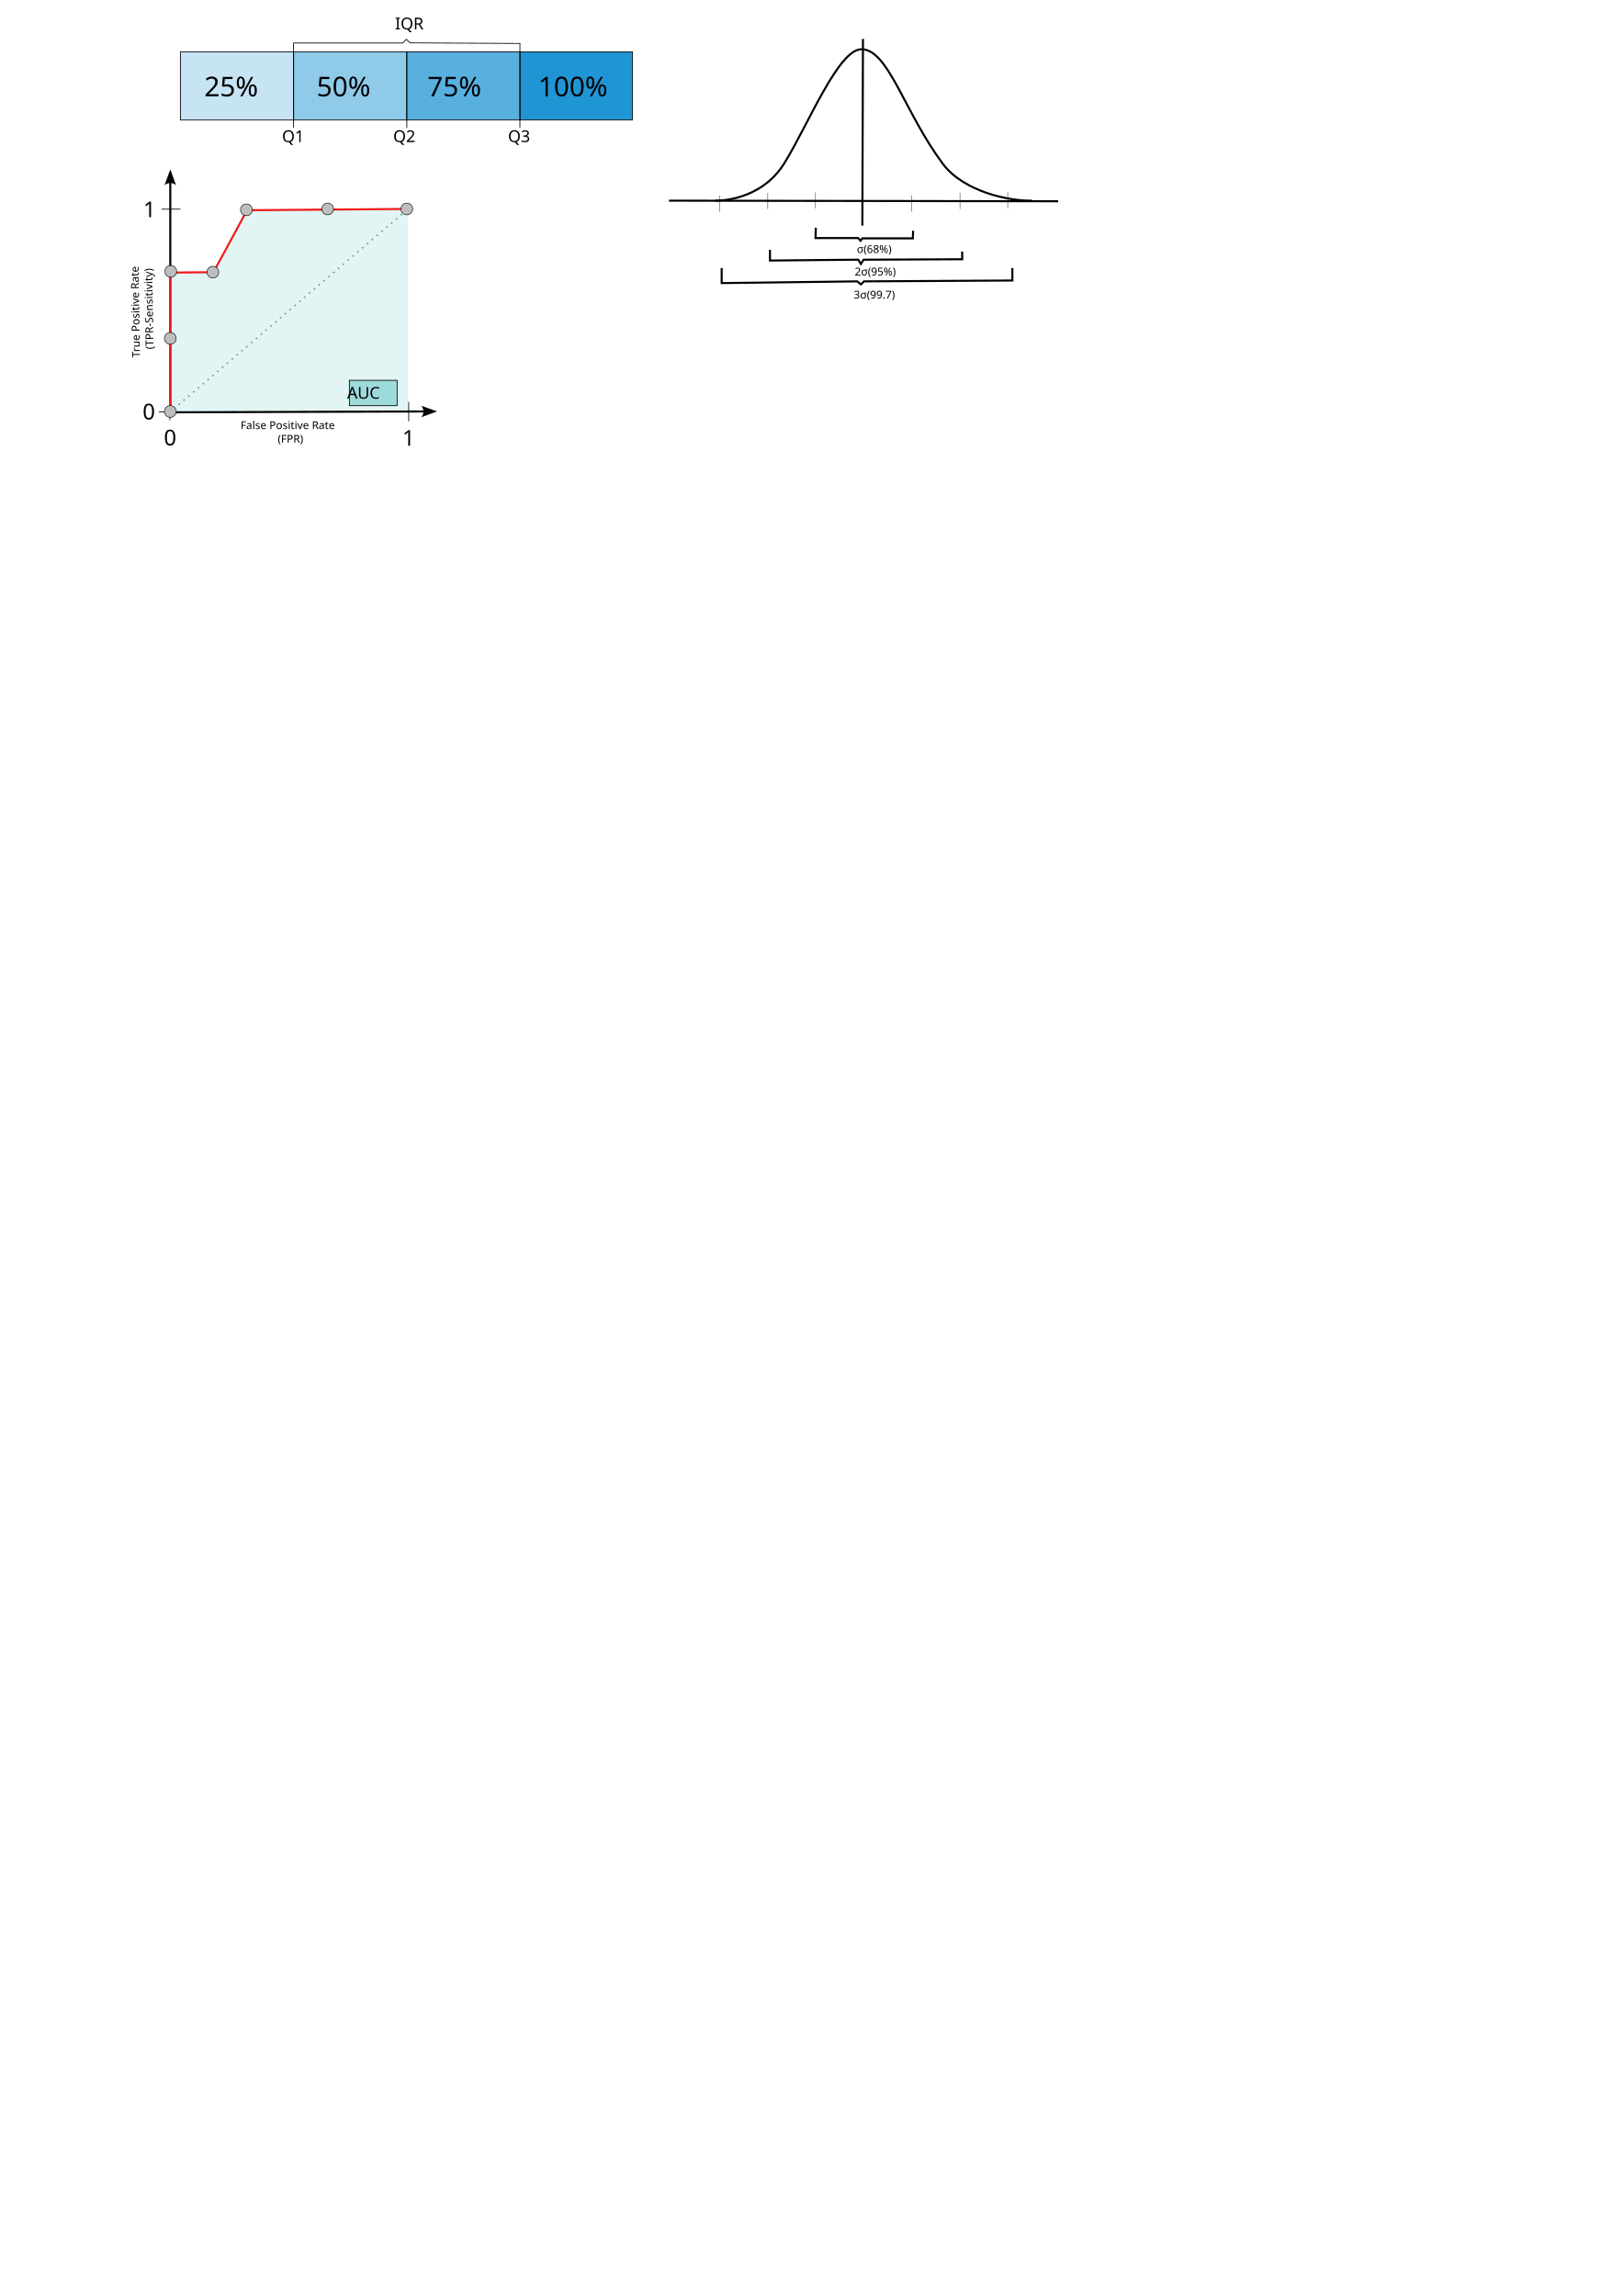
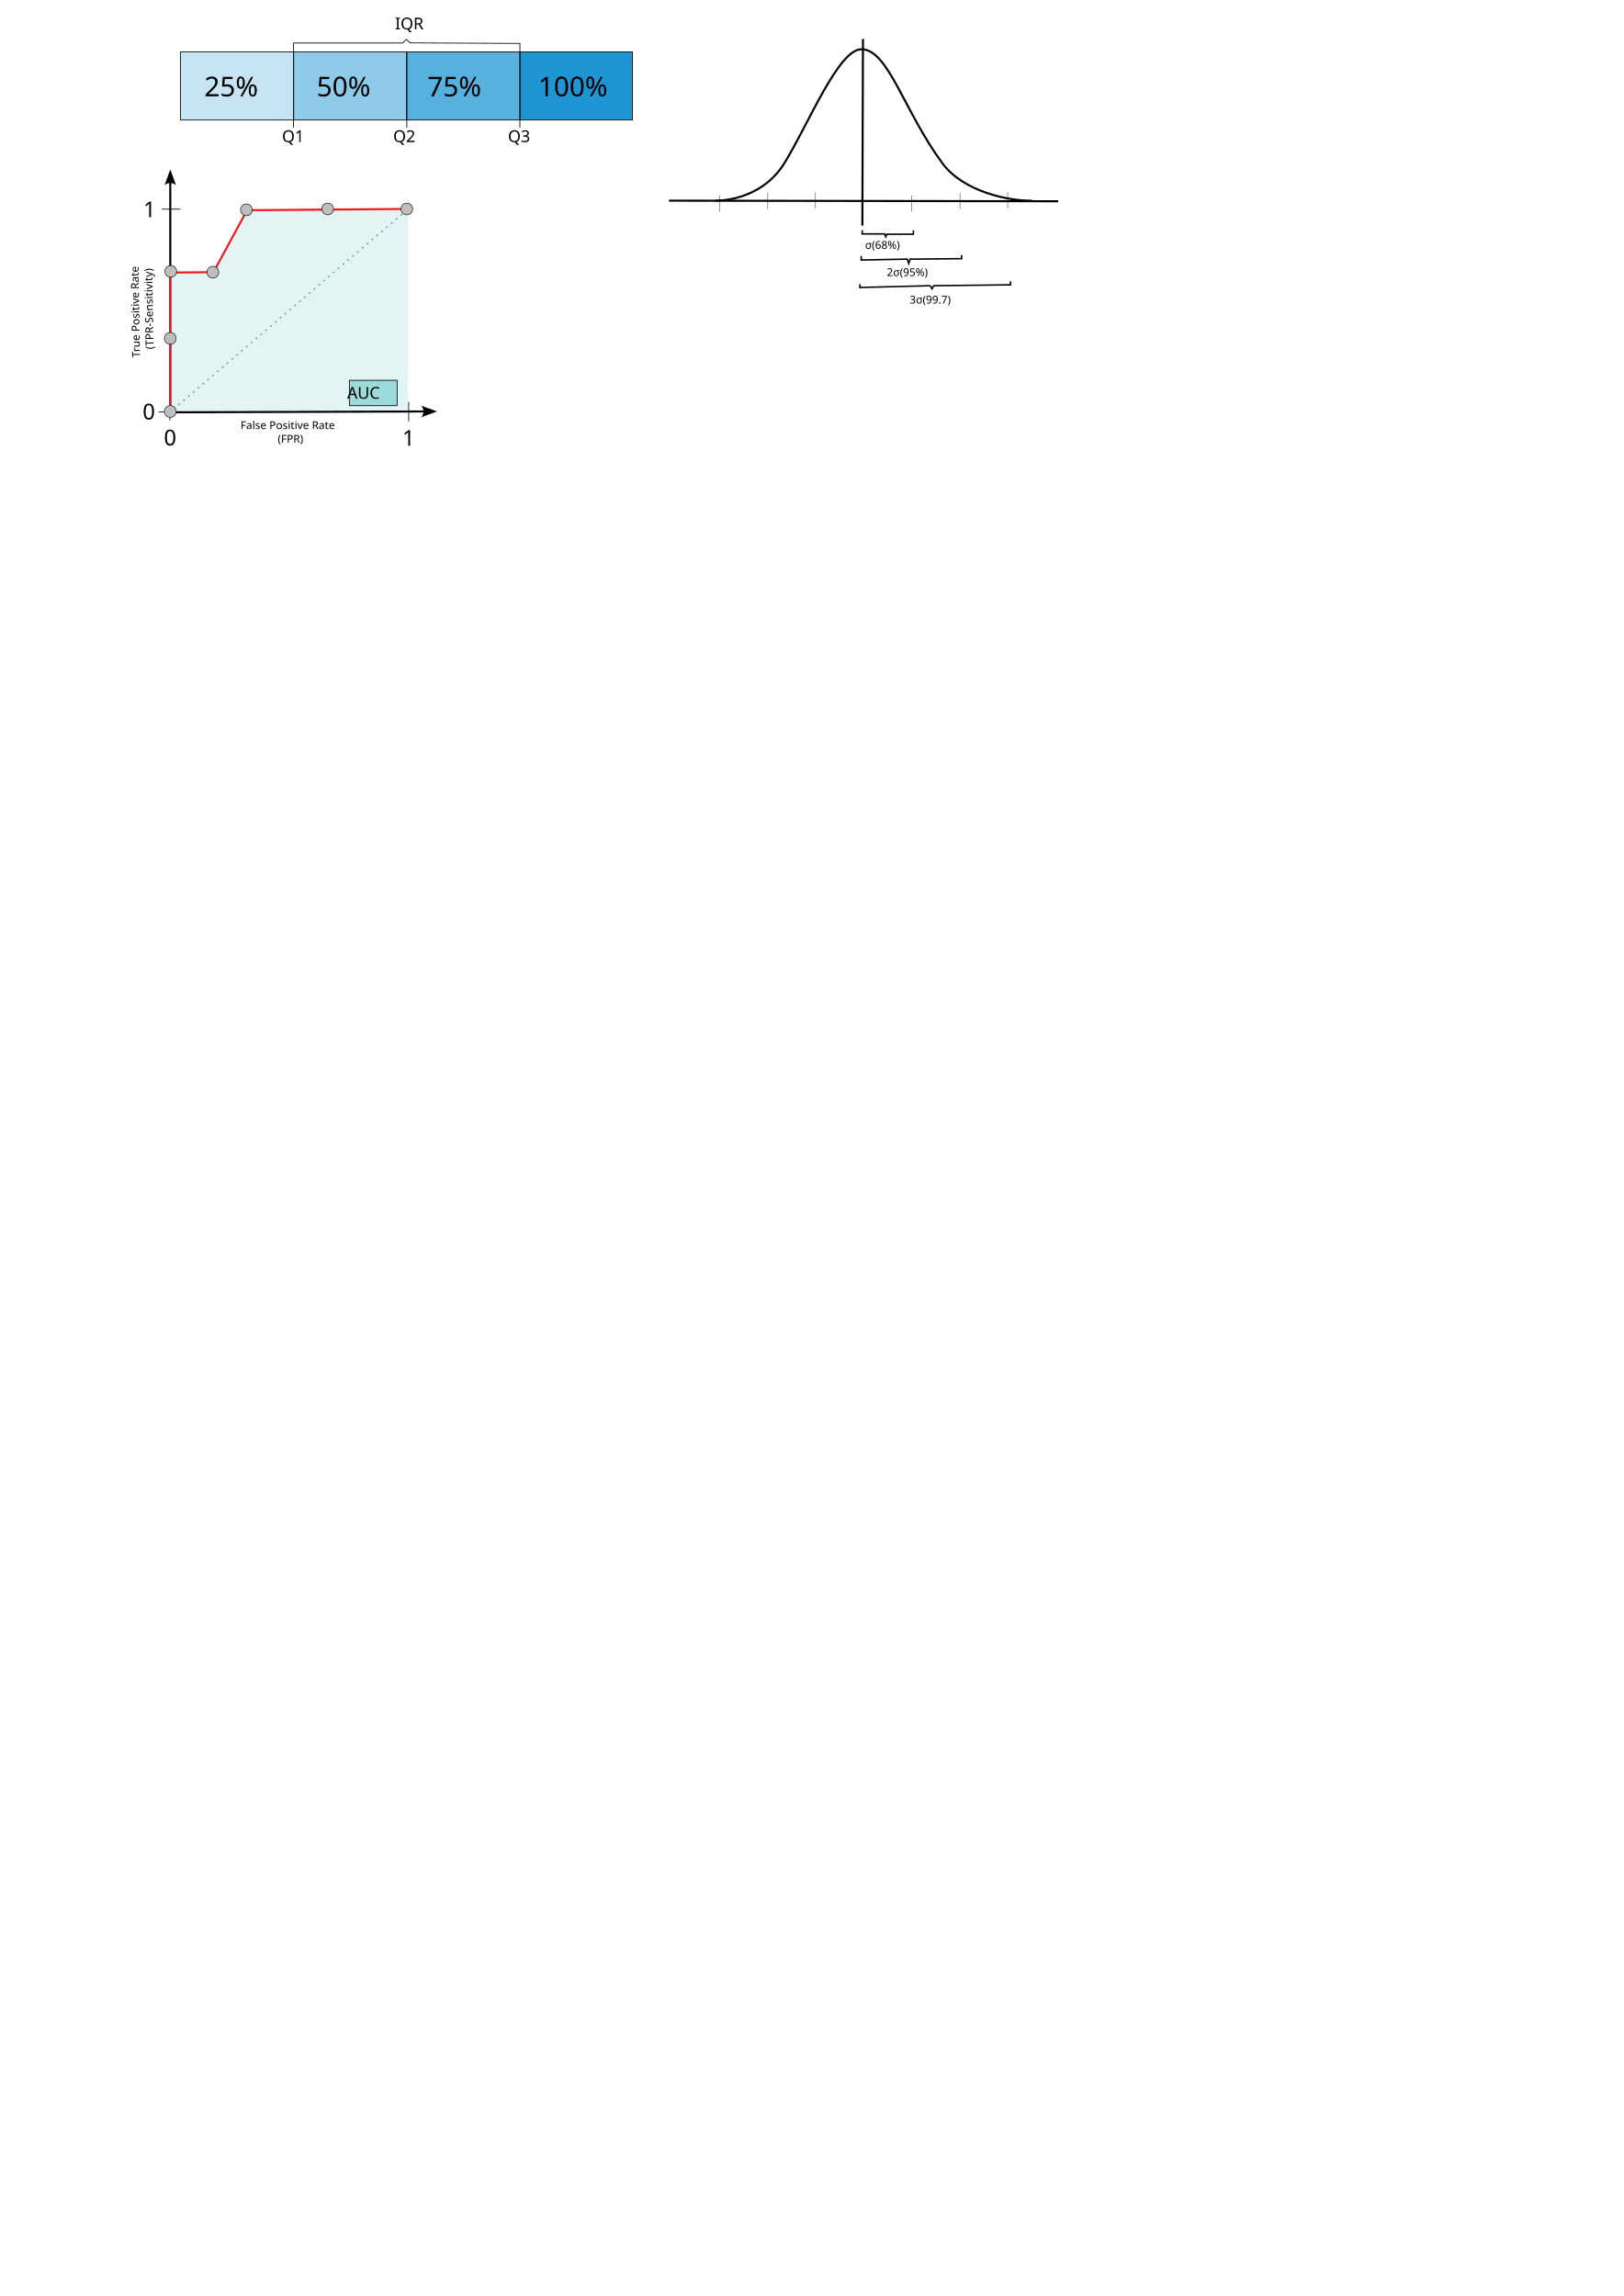
<svg xmlns="http://www.w3.org/2000/svg" width="210mm" height="297mm" viewBox="0 0 210 297" version="1.1" id="svg5" xml:space="preserve">
  <defs id="defs2">
    <marker style="overflow:visible" id="Arrow2" refX="0" refY="0" orient="auto-start-reverse" markerWidth="7.7" markerHeight="5.6" viewBox="0 0 7.7 5.6" preserveAspectRatio="xMidYMid">
      <path transform="scale(0.7)" d="M -2,-4 9,0 -2,4 c 2,-2.33 2,-5.66 0,-8 z" style="fill:context-stroke;fill-rule:evenodd;stroke:none" id="arrow2L" />
    </marker>
    <marker style="overflow:visible" id="Arrow2-3" refX="0" refY="0" orient="auto-start-reverse" markerWidth="7.7" markerHeight="5.6" viewBox="0 0 7.7 5.6" preserveAspectRatio="xMidYMid">
      <path transform="scale(0.7)" d="M -2,-4 9,0 -2,4 c 2,-2.33 2,-5.66 0,-8 z" style="fill:context-stroke;fill-rule:evenodd;stroke:none" id="arrow2L-3" />
    </marker>
    <clipPath clipPathUnits="userSpaceOnUse" id="clipPath1675">
      <rect style="opacity:1;fill:none;stroke:#000000;stroke-width:0.1;stroke-dasharray:none;stroke-opacity:1;paint-order:fill markers stroke" id="rect1677" width="12.663" height="23.675" x="131.196" y="67.486" />
    </clipPath>
    <clipPath clipPathUnits="userSpaceOnUse" id="clipPath1691">
      <g id="g1697" transform="translate(18.71981,-18.32654)" clip-path="url(#clipPath1675)">
        <path style="fill:none;stroke:#000000;stroke-width:0.265px;stroke-linecap:butt;stroke-linejoin:miter;stroke-opacity:1" d="m 112.319,88.337 50.339,0.079" id="path1693" />
        <path style="fill:none;stroke:#000000;stroke-width:0.265px;stroke-linecap:butt;stroke-linejoin:miter;stroke-opacity:1" d="m 118.297,88.337 c 0,0 5.82,0.236 8.967,-4.877 3.146,-5.113 6.997,-14.776 9.989,-14.708 3.461,0.079 5.482,8.076 10.461,14.787 2.737,3.69 8.731,4.877 11.562,4.798" id="path1695" />
      </g>
    </clipPath>
  </defs>
  <g id="layer1">
    <rect style="opacity:0.273;fill:#9ddada;stroke:none;stroke-width:0.103;stroke-dasharray:none;paint-order:fill markers stroke" id="rect1507" width="12.585" height="20.841" x="149.837" y="49.083" clip-path="url(#clipPath1691)" transform="translate(-44.43988,-43.81065)" />
    <path style="opacity:0.295;fill:#9ddada;fill-opacity:1;stroke:none;stroke-width:0.269px;stroke-linecap:butt;stroke-linejoin:miter;stroke-opacity:1" d="m 21.971,35.094 5.827,0.167 4.111,-8.176 20.872,-0.167 v 26.251 l -30.868,0.167 z" id="path10714" />
    <rect style="opacity:0.25;fill:#2095d4;fill-opacity:1;stroke:none;stroke-width:1.3;stroke-dasharray:none;stroke-opacity:1;paint-order:fill markers stroke" id="rect241" width="14.63" height="8.809" x="23.282" y="6.697" />
    <rect style="opacity:0.5;fill:#2095d4;fill-opacity:1;stroke:none;stroke-width:1.3;stroke-dasharray:none;stroke-opacity:1;paint-order:fill markers stroke" id="rect241-6" width="14.63" height="8.809" x="37.902" y="6.697" />
    <rect style="opacity:0.75;fill:#2095d4;fill-opacity:1;stroke:none;stroke-width:1.3;stroke-dasharray:none;stroke-opacity:1;paint-order:fill markers stroke" id="rect241-6-9" width="14.63" height="8.809" x="52.529" y="6.697" />
    <rect style="opacity:1;fill:#2095d4;fill-opacity:1;stroke:none;stroke-width:1.3;stroke-dasharray:none;stroke-opacity:1;paint-order:fill markers stroke" id="rect241-6-9-6" width="14.63" height="8.809" x="67.157" y="6.697" />
    <rect style="opacity:1;fill:none;fill-opacity:1;stroke:#000000;stroke-width:0.1;stroke-dasharray:none;stroke-opacity:1;paint-order:fill markers stroke" id="rect241-9" width="14.63" height="8.809" x="23.33" y="6.719" />
    <rect style="fill:none;fill-opacity:1;stroke:#000000;stroke-width:0.1;stroke-dasharray:none;stroke-opacity:1;paint-order:fill markers stroke" id="rect241-9-8" width="14.63" height="8.809" x="37.981" y="6.717" />
    <rect style="fill:none;fill-opacity:1;stroke:#000000;stroke-width:0.1;stroke-dasharray:none;stroke-opacity:1;paint-order:fill markers stroke" id="rect241-9-2" width="14.63" height="8.809" x="52.608" y="6.716" />
    <rect style="fill:none;fill-opacity:1;stroke:#000000;stroke-width:0.1;stroke-dasharray:none;stroke-opacity:1;paint-order:fill markers stroke" id="rect241-9-8-3" width="14.551" height="8.81" x="67.258" y="6.714" />
    <text xml:space="preserve" style="font-style:normal;font-weight:normal;font-size:3.528px;line-height:1.25;font-family:sans-serif;fill:#000000;fill-opacity:1;stroke:none;stroke-width:0.265" x="26.418" y="12.461" id="text1175">
      <tspan id="tspan1173" style="font-size:3.528px;stroke-width:0.265" x="26.418" y="12.461">25%</tspan>
    </text>
    <text xml:space="preserve" style="font-style:normal;font-weight:normal;font-size:2.117px;line-height:1.25;font-family:sans-serif;fill:#000000;fill-opacity:1;stroke:none;stroke-width:0.265" x="36.476" y="18.38" id="text1175-8">
      <tspan id="tspan1173-7" style="font-size:2.117px;stroke-width:0.265" x="36.476" y="18.38">Q1</tspan>
    </text>
    <text xml:space="preserve" style="font-style:normal;font-weight:normal;font-size:2.117px;line-height:1.25;font-family:sans-serif;fill:#000000;fill-opacity:1;stroke:none;stroke-width:0.265" x="50.855" y="18.38" id="text1175-8-0">
      <tspan id="tspan1173-7-0" style="font-size:2.117px;stroke-width:0.265" x="50.855" y="18.38">Q2</tspan>
    </text>
    <text xml:space="preserve" style="font-style:normal;font-weight:normal;font-size:3.528px;line-height:1.25;font-family:sans-serif;fill:#000000;fill-opacity:1;stroke:none;stroke-width:0.265" x="40.954" y="12.461" id="text1175-6">
      <tspan id="tspan1173-3" style="font-size:3.528px;stroke-width:0.265" x="40.954" y="12.461">50%</tspan>
    </text>
    <text xml:space="preserve" style="font-style:normal;font-weight:normal;font-size:3.528px;line-height:1.25;font-family:sans-serif;fill:#000000;fill-opacity:1;stroke:none;stroke-width:0.265" x="55.281" y="12.461" id="text1175-6-6">
      <tspan id="tspan1173-3-4" style="font-size:3.528px;stroke-width:0.265" x="55.281" y="12.461">75%</tspan>
    </text>
    <text xml:space="preserve" style="font-style:normal;font-weight:normal;font-size:3.528px;line-height:1.25;font-family:sans-serif;fill:#000000;fill-opacity:1;stroke:none;stroke-width:0.265" x="69.603" y="12.461" id="text1175-6-6-7">
      <tspan id="tspan1173-3-4-7" style="font-size:3.528px;stroke-width:0.265" x="69.603" y="12.461">100%</tspan>
    </text>
    <text xml:space="preserve" style="font-style:normal;font-weight:normal;font-size:2.117px;line-height:1.25;font-family:sans-serif;fill:#000000;fill-opacity:1;stroke:none;stroke-width:0.265" x="65.702" y="18.38" id="text1175-8-0-2">
      <tspan id="tspan1173-7-0-3" style="font-size:2.117px;stroke-width:0.265" x="65.702" y="18.38">Q3</tspan>
    </text>
    <path style="fill:none;stroke:#000000;stroke-width:0.1;stroke-linecap:butt;stroke-linejoin:miter;stroke-opacity:1;stroke-dasharray:none" d="m 37.961,15.505 v 1.003" id="path1454" />
    <path style="fill:none;stroke:#000000;stroke-width:0.1;stroke-linecap:butt;stroke-linejoin:miter;stroke-dasharray:none;stroke-opacity:1" d="m 52.615,15.537 v 1.003" id="path1454-6" />
    <path style="fill:none;stroke:#000000;stroke-width:0.1;stroke-linecap:butt;stroke-linejoin:miter;stroke-dasharray:none;stroke-opacity:1" d="M 67.241,15.516 V 16.519" id="path1454-1" />
    <path style="fill:none;stroke:#000000;stroke-width:0.1;stroke-linecap:butt;stroke-linejoin:miter;stroke-dasharray:none;stroke-opacity:1" d="m 37.959,6.737 0.007,-1.175 h 14.12 l 0.473,-0.473 0.487,0.459 14.204,0.07 -0.01,1.088" id="path2943" />
    <text xml:space="preserve" style="font-style:normal;font-weight:normal;font-size:2.117px;line-height:1.25;font-family:sans-serif;fill:#000000;fill-opacity:1;stroke:none;stroke-width:0.265" x="51.089" y="3.807" id="text1175-8-9">
      <tspan id="tspan1173-7-2" style="font-size:2.117px;stroke-width:0.265" x="51.089" y="3.807">IQR</tspan>
    </text>
    <path style="fill:none;stroke:#000000;stroke-width:0.265px;stroke-linecap:butt;stroke-linejoin:miter;stroke-opacity:1;marker-end:url(#Arrow2)" d="M 22.024,53.393 V 23.582" id="path7716" />
    <path style="fill:none;stroke:#000000;stroke-width:0.265px;stroke-linecap:butt;stroke-linejoin:miter;stroke-opacity:1;marker-end:url(#Arrow2-3)" d="M 22.024,53.336 54.856,53.225" id="path7716-9" />
    <path style="fill:none;stroke:#000000;stroke-width:0.1;stroke-linecap:butt;stroke-linejoin:miter;stroke-dasharray:none;stroke-opacity:1" d="M 52.856,51.991 V 54.508" id="path8041" />
    <path style="fill:none;stroke:#000000;stroke-width:0.1;stroke-linecap:butt;stroke-linejoin:miter;stroke-dasharray:none;stroke-opacity:1" d="m 21.969,51.856 v 2.517" id="path8041-4" />
    <path style="fill:none;stroke:#000000;stroke-width:0.1;stroke-linecap:butt;stroke-linejoin:miter;stroke-dasharray:none;stroke-opacity:1" d="m 20.901,27.057 h 2.438" id="path8041-6" />
    <path style="fill:none;stroke:#000000;stroke-width:0.1;stroke-linecap:butt;stroke-linejoin:miter;stroke-dasharray:none;stroke-opacity:1" d="m 20.527,53.281 h 2.438" id="path8041-6-6" />
    <text xml:space="preserve" style="font-style:normal;font-weight:normal;font-size:2.822px;line-height:1.25;font-family:sans-serif;fill:#000000;fill-opacity:1;stroke:none;stroke-width:0.265" x="21.191" y="57.614" id="text8089">
      <tspan id="tspan8087" style="font-size:2.822px;stroke-width:0.265" x="21.191" y="57.614">0</tspan>
    </text>
    <text xml:space="preserve" style="font-style:normal;font-weight:normal;font-size:1.411px;line-height:1.25;font-family:sans-serif;text-align:center;text-anchor:middle;fill:#000000;fill-opacity:1;stroke:none;stroke-width:0.265" x="38.491" y="55.497" id="text8089-6-1">
      <tspan id="tspan8087-84-9" style="font-size:1.411px;text-align:center;text-anchor:middle;stroke-width:0.265" x="38.491" y="55.497">False Positive Rate</tspan>
      <tspan style="font-size:1.411px;text-align:center;text-anchor:middle;stroke-width:0.265" x="38.491" y="57.261" id="tspan9924-1">(FPR)</tspan>
    </text>
    <text xml:space="preserve" style="font-style:normal;font-weight:normal;font-size:2.822px;line-height:1.25;font-family:sans-serif;fill:#000000;fill-opacity:1;stroke:none;stroke-width:0.265" x="52.036" y="57.657" id="text8089-2">
      <tspan id="tspan8087-8" style="font-size:2.822px;stroke-width:0.265" x="52.036" y="57.657">1</tspan>
    </text>
    <text xml:space="preserve" style="font-style:normal;font-weight:normal;font-size:2.822px;line-height:1.25;font-family:sans-serif;fill:#000000;fill-opacity:1;stroke:none;stroke-width:0.265" x="18.441" y="54.253" id="text8089-4">
      <tspan id="tspan8087-7" style="font-size:2.822px;stroke-width:0.265" x="18.441" y="54.253">0</tspan>
    </text>
    <text xml:space="preserve" style="font-style:normal;font-weight:normal;font-size:2.822px;line-height:1.25;font-family:sans-serif;fill:#000000;fill-opacity:1;stroke:none;stroke-width:0.265" x="18.53" y="28.098" id="text8089-2-1">
      <tspan id="tspan8087-8-0" style="font-size:2.822px;stroke-width:0.265" x="18.53" y="28.098">1</tspan>
    </text>
    <path style="fill:none;stroke:#f21919;stroke-width:0.265px;stroke-linecap:butt;stroke-linejoin:miter;stroke-opacity:1" d="M 21.996,53.337 V 35.261 l 5.617,-0.056 4.338,-8.009 20.578,-0.167" id="path8199" />
    <path style="fill:none;stroke:#68a976;stroke-width:0.205;stroke-linecap:butt;stroke-linejoin:miter;stroke-dasharray:0.205, 0.616;stroke-dashoffset:0;stroke-opacity:1" d="M 22.472,52.891 52.392,27.364" id="path8201" />
    <circle style="opacity:1;fill:#bebebe;fill-opacity:1;stroke:#000000;stroke-width:0.072;stroke-dasharray:none;stroke-dashoffset:0;stroke-opacity:1;paint-order:fill markers stroke" id="path8255" cx="22.084" cy="35.101" r="0.76" />
    <circle style="fill:#bebebe;fill-opacity:1;stroke:#000000;stroke-width:0.072;stroke-dasharray:none;stroke-dashoffset:0;stroke-opacity:1;paint-order:fill markers stroke" id="path8255-7" cx="22.024" cy="43.771" r="0.76" />
    <circle style="fill:#bebebe;fill-opacity:1;stroke:#000000;stroke-width:0.072;stroke-dasharray:none;stroke-dashoffset:0;stroke-opacity:1;paint-order:fill markers stroke" id="path8255-7-8" cx="22.024" cy="53.226" r="0.76" />
    <circle style="fill:#bebebe;fill-opacity:1;stroke:#000000;stroke-width:0.072;stroke-dasharray:none;stroke-dashoffset:0;stroke-opacity:1;paint-order:fill markers stroke" id="path8255-7-8-6" cx="27.531" cy="35.206" r="0.76" />
    <circle style="fill:#bebebe;fill-opacity:1;stroke:#000000;stroke-width:0.072;stroke-dasharray:none;stroke-dashoffset:0;stroke-opacity:1;paint-order:fill markers stroke" id="path8255-7-8-6-1" cx="31.869" cy="27.141" r="0.76" />
    <circle style="fill:#bebebe;fill-opacity:1;stroke:#000000;stroke-width:0.072;stroke-dasharray:none;stroke-dashoffset:0;stroke-opacity:1;paint-order:fill markers stroke" id="path8255-7-8-6-1-2" cx="52.614" cy="27.03" r="0.76" />
    <circle style="fill:#bebebe;fill-opacity:1;stroke:#000000;stroke-width:0.072;stroke-dasharray:none;stroke-dashoffset:0;stroke-opacity:1;paint-order:fill markers stroke" id="path8255-7-8-6-1-2-3" cx="42.38" cy="27.03" r="0.76" />
    <text xml:space="preserve" style="font-style:normal;font-weight:normal;font-size:1.411px;line-height:1.25;font-family:sans-serif;text-align:center;text-anchor:middle;fill:#000000;fill-opacity:1;stroke:none;stroke-width:0.265" x="-39.325" y="17.364" id="text8089-6-7" transform="rotate(-90.90718)">
      <tspan id="tspan8087-84-1" style="font-size:1.411px;text-align:center;text-anchor:middle;stroke-width:0.265" x="-39.325" y="17.364">True Positive Rate</tspan>
      <tspan style="font-size:1.411px;text-align:center;text-anchor:middle;stroke-width:0.265" x="-39.325" y="19.128" id="tspan9924-3">(TPR-Sensitivity)</tspan>
    </text>
    <rect style="opacity:1;fill:#9ddada;fill-opacity:1;stroke:#000000;stroke-width:0.1;stroke-dasharray:none;stroke-dashoffset:0;stroke-opacity:1;paint-order:fill markers stroke" id="rect11552" width="6.174" height="3.281" x="45.188" y="49.194" />
    <text xml:space="preserve" style="font-style:normal;font-weight:normal;font-size:2.117px;line-height:1.25;font-family:sans-serif;text-align:center;text-anchor:middle;fill:#000000;fill-opacity:1;stroke:none;stroke-width:0.265" x="48.386" y="51.575" id="text8089-6">
      <tspan style="font-size:2.117px;text-align:center;text-anchor:middle;stroke-width:0.265" x="48.386" y="51.575" id="tspan9924">AUC</tspan>
    </text>
    <path style="fill:none;stroke:#000000;stroke-width:0.05;stroke-linecap:butt;stroke-linejoin:miter;stroke-dasharray:none;stroke-opacity:1" d="m 117.903,25.277 v 2.085" id="path1196-9" />
    <path style="fill:none;stroke:#000000;stroke-width:0.05;stroke-linecap:butt;stroke-linejoin:miter;stroke-dasharray:none;stroke-opacity:1" d="m 124.156,24.943 v 2.085" id="path1196-7-7" />
    <path style="fill:none;stroke:#000000;stroke-width:0.05;stroke-linecap:butt;stroke-linejoin:miter;stroke-dasharray:none;stroke-opacity:1" d="M 130.331,24.864 V 26.95" id="path1196-7-5-8" />
    <path style="fill:none;stroke:#000000;stroke-width:0.265px;stroke-linecap:butt;stroke-linejoin:miter;stroke-opacity:1" d="m 86.52,25.956 50.339,0.079" id="path528" />
    <path style="fill:none;stroke:#000000;stroke-width:0.265px;stroke-linecap:butt;stroke-linejoin:miter;stroke-opacity:1" d="m 111.532,29.181 0.079,-24.147" id="path1096" />
    <path style="fill:none;stroke:#000000;stroke-width:0.265px;stroke-linecap:butt;stroke-linejoin:miter;stroke-opacity:1" d="m 92.498,25.956 c 0,0 5.82,0.236 8.967,-4.877 3.146,-5.113 6.997,-14.776 9.989,-14.708 3.461,0.079 5.482,8.076 10.461,14.787 2.737,3.69 8.731,4.877 11.562,4.798" id="path1098" />
    <path style="fill:none;stroke:#000000;stroke-width:0.05;stroke-linecap:butt;stroke-linejoin:miter;stroke-dasharray:none;stroke-opacity:1" d="m 93.048,25.287 v 2.085" id="path1196" />
    <path style="fill:none;stroke:#000000;stroke-width:0.05;stroke-linecap:butt;stroke-linejoin:miter;stroke-dasharray:none;stroke-opacity:1" d="m 99.302,24.953 v 2.085" id="path1196-7" />
    <path style="fill:none;stroke:#000000;stroke-width:0.05;stroke-linecap:butt;stroke-linejoin:miter;stroke-dasharray:none;stroke-opacity:1" d="m 105.476,24.874 v 2.085" id="path1196-7-5" />
-     <text xml:space="preserve" style="font-style:normal;font-weight:normal;font-size:1.411px;line-height:1.25;font-family:sans-serif;fill:#000000;fill-opacity:1;stroke:none;stroke-width:0.265" x="110.549" y="35.631" id="text2601">
-       <tspan id="tspan2599" style="font-size:1.411px;stroke-width:0.265" x="110.549" y="35.631">2σ(95%)</tspan>
+     <text xml:space="preserve" style="font-style:normal;font-weight:normal;font-size:1.411px;line-height:1.25;font-family:sans-serif;fill:#000000;fill-opacity:1;stroke:none;stroke-width:0.265" x="114.695" y="35.713" id="text2601">
+       <tspan id="tspan2599" style="font-size:1.411px;stroke-width:0.265" x="114.695" y="35.713">2σ(95%)</tspan>
    </text>
-     <text xml:space="preserve" style="font-style:normal;font-weight:normal;font-size:1.411px;line-height:1.25;font-family:sans-serif;fill:#000000;fill-opacity:1;stroke:none;stroke-width:0.265" x="110.425" y="38.621" id="text2601-8">
-       <tspan id="tspan2599-4" style="font-size:1.411px;stroke-width:0.265" x="110.425" y="38.621">3σ(99.7)</tspan>
+     <text xml:space="preserve" style="font-style:normal;font-weight:normal;font-size:1.411px;line-height:1.25;font-family:sans-serif;fill:#000000;fill-opacity:1;stroke:none;stroke-width:0.265" x="117.647" y="39.265" id="text2601-8">
+       <tspan id="tspan2599-4" style="font-size:1.411px;stroke-width:0.265" x="117.647" y="39.265">3σ(99.7)</tspan>
    </text>
-     <text xml:space="preserve" style="font-style:normal;font-weight:normal;font-size:1.411px;line-height:1.25;font-family:sans-serif;fill:#000000;fill-opacity:1;stroke:none;stroke-width:0.265" x="110.816" y="32.722" id="text2601-8-0">
-       <tspan id="tspan2599-4-8" style="font-size:1.411px;stroke-width:0.265" x="110.816" y="32.722">σ(68%)</tspan>
+     <text xml:space="preserve" style="font-style:normal;font-weight:normal;font-size:1.411px;line-height:1.25;font-family:sans-serif;fill:#000000;fill-opacity:1;stroke:none;stroke-width:0.265" x="111.883" y="32.189" id="text2601-8-0">
+       <tspan id="tspan2599-4-8" style="font-size:1.411px;stroke-width:0.265" x="111.883" y="32.189">σ(68%)</tspan>
    </text>
-     <path style="fill:none;stroke:#000000;stroke-width:0.265px;stroke-linecap:butt;stroke-linejoin:miter;stroke-opacity:1" d="m 105.515,29.456 -0.039,1.337 h 5.506 l 0.315,0.354 0.236,-0.315 h 6.528 l 0.039,-0.983" id="path10153" />
-     <path style="fill:none;stroke:#000000;stroke-width:0.265px;stroke-linecap:butt;stroke-linejoin:miter;stroke-opacity:1" d="m 99.583,32.311 v 1.39 l 11.414,-0.111 0.344,0.55 0.36,-0.547 12.743,-0.059 v -1.001" id="path10177" />
-     <path style="fill:none;stroke:#000000;stroke-width:0.265px;stroke-linecap:butt;stroke-linejoin:miter;stroke-opacity:1" d="m 93.338,34.671 v 1.947 l 17.519,-0.222 0.501,0.389 0.389,-0.389 19.188,-0.111 v -1.613" id="path10179" />
+     <path style="fill:none;stroke:#000000;stroke-width:0.195px;stroke-linecap:butt;stroke-linejoin:miter;stroke-opacity:1" d="m 111.523,29.775 -0.021,0.483 h 2.896 l 0.165,0.367 0.124,-0.326 h 3.434 l 0.021,-0.509" id="path10153" />
+     <path style="fill:none;stroke:#000000;stroke-width:0.195px;stroke-linecap:butt;stroke-linejoin:miter;stroke-opacity:1" d="m 111.385,33.115 v 0.518 l 5.962,-0.115 0.18,0.57 0.188,-0.567 6.656,-0.061 v -0.468" id="path10177" />
+     <path style="fill:none;stroke:#000000;stroke-width:0.193px;stroke-linecap:butt;stroke-linejoin:miter;stroke-opacity:1" d="m 111.207,36.759 v 0.428 l 9.081,-0.229 0.259,0.4 0.202,-0.4 9.946,-0.114 v -0.459" id="path10179" />
  </g>
</svg>
